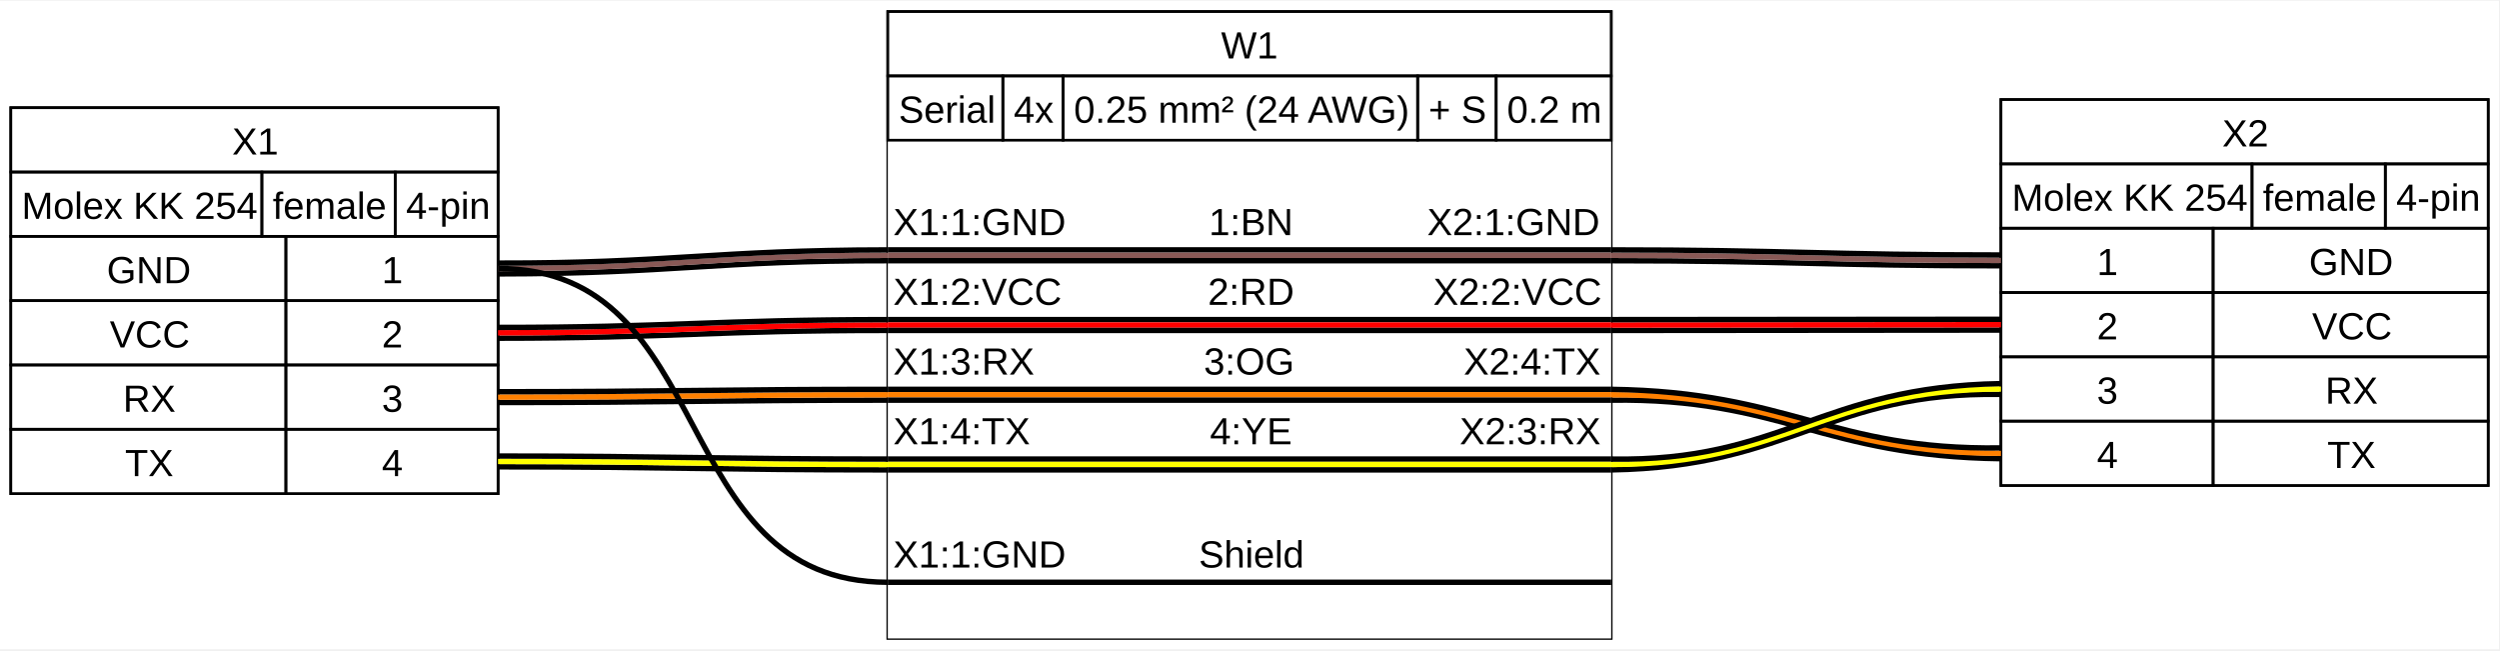
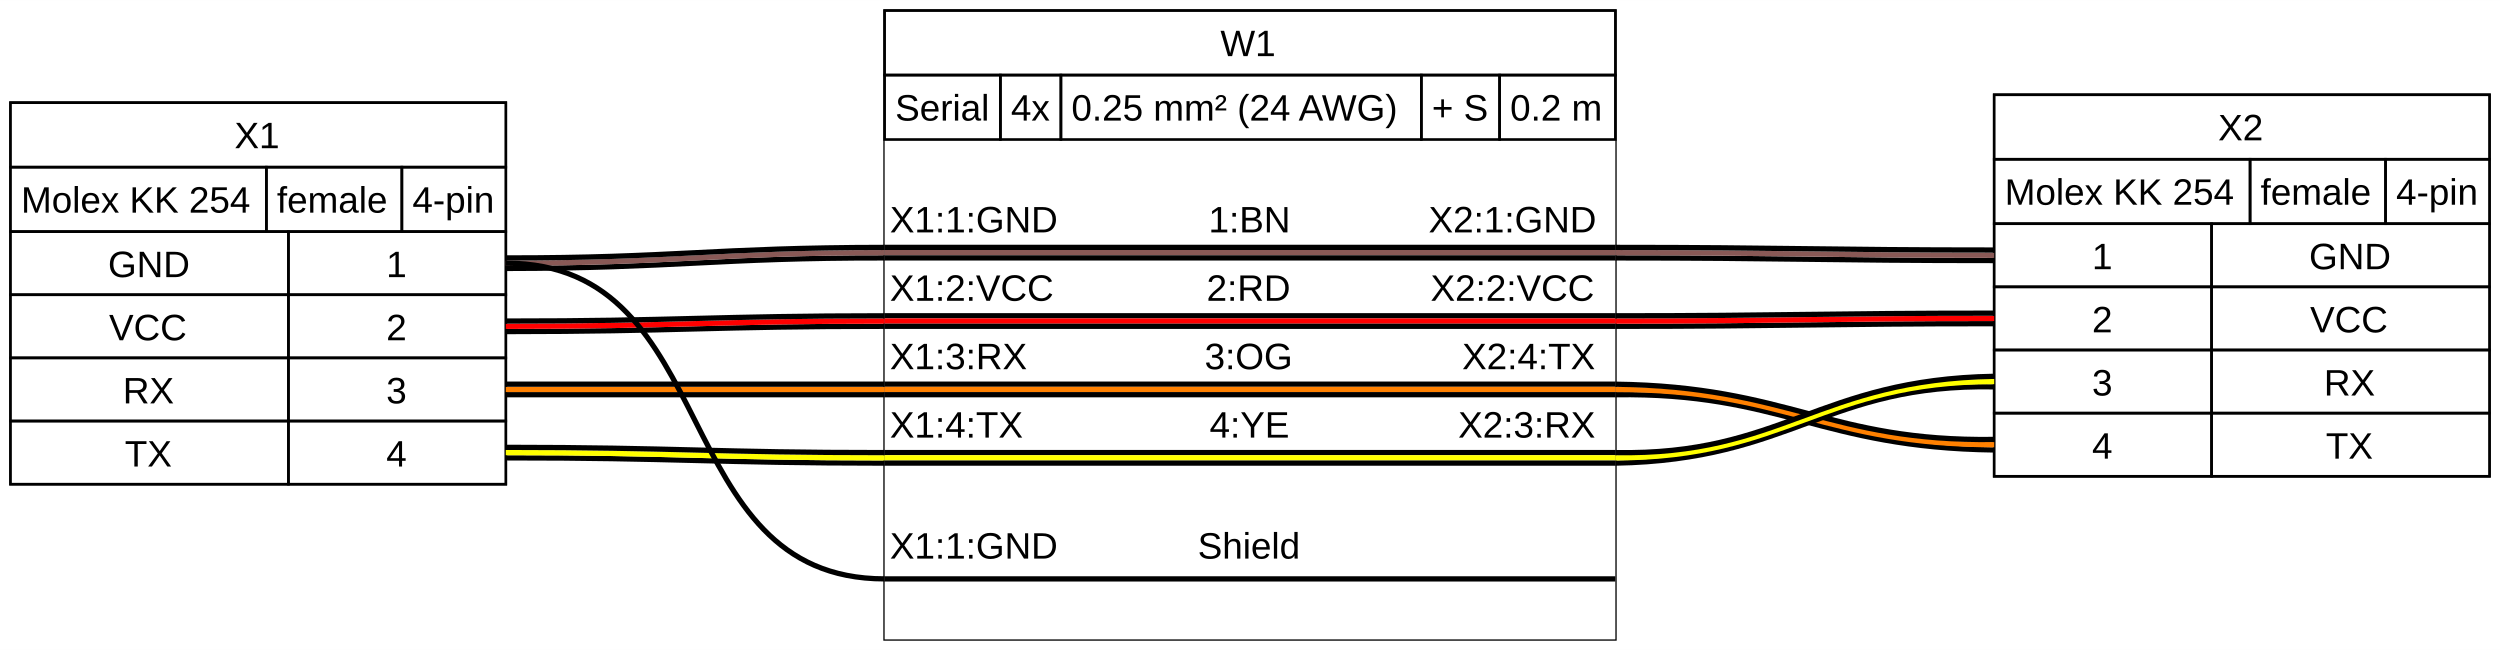
- <svg xmlns="http://www.w3.org/2000/svg" width="923pt" height="240pt" viewBox="0.00 0.00 923.25 239.50">
-   <g id="graph0" class="graph" transform="scale(1 1) rotate(0) translate(4 235.5)">
-     <polygon fill="#ffffff" stroke="none" points="-4,4 -4,-235.5 919.25,-235.5 919.25,4 -4,4" />
+ <svg xmlns="http://www.w3.org/2000/svg" width="950pt" height="247pt" viewBox="0.00 0.00 950.25 247.00">
+   <g id="graph0" class="graph" transform="scale(1 1) rotate(0) translate(4 243)">
+     <polygon fill="#ffffff" stroke="none" points="-4,4 -4,-243 946.25,-243 946.25,4 -4,4" />
    <g id="node1" class="node">
-       <polygon fill="#ffffff" stroke="black" points="180,-196 0,-196 0,-53.5 180,-53.5 180,-196" />
-       <polygon fill="#ffffff" stroke="none" points="0,-53.5 0,-196 180,-196 180,-53.5 0,-53.5" />
-       <polygon fill="none" stroke="black" points="0,-172.25 0,-196 180,-196 180,-172.25 0,-172.25" />
-       <text text-anchor="start" x="81.75" y="-178.7" font-family="arial" font-size="14.00">X1</text>
-       <polygon fill="none" stroke="black" points="0,-148.5 0,-172.25 92.75,-172.25 92.75,-148.5 0,-148.5" />
-       <text text-anchor="start" x="4" y="-154.95" font-family="arial" font-size="14.00">Molex KK 254</text>
-       <polygon fill="none" stroke="black" points="92.75,-148.5 92.75,-172.25 142,-172.25 142,-148.5 92.75,-148.5" />
-       <text text-anchor="start" x="96.75" y="-154.95" font-family="arial" font-size="14.00">female</text>
-       <polygon fill="none" stroke="black" points="142,-148.5 142,-172.25 180,-172.25 180,-148.5 142,-148.5" />
-       <text text-anchor="start" x="146" y="-154.95" font-family="arial" font-size="14.00">4-pin</text>
-       <polygon fill="none" stroke="black" points="0,-124.75 0,-148.5 101.62,-148.5 101.62,-124.75 0,-124.75" />
-       <text text-anchor="start" x="35.44" y="-131.2" font-family="arial" font-size="14.00">GND</text>
-       <polygon fill="none" stroke="black" points="101.62,-124.75 101.62,-148.5 180,-148.5 180,-124.75 101.62,-124.75" />
-       <text text-anchor="start" x="137.06" y="-131.2" font-family="arial" font-size="14.00">1</text>
-       <polygon fill="none" stroke="black" points="0,-101 0,-124.75 101.62,-124.75 101.62,-101 0,-101" />
-       <text text-anchor="start" x="36.56" y="-107.45" font-family="arial" font-size="14.00">VCC</text>
-       <polygon fill="none" stroke="black" points="101.62,-101 101.62,-124.75 180,-124.75 180,-101 101.62,-101" />
-       <text text-anchor="start" x="137.06" y="-107.45" font-family="arial" font-size="14.00">2</text>
-       <polygon fill="none" stroke="black" points="0,-77.25 0,-101 101.62,-101 101.62,-77.25 0,-77.25" />
-       <text text-anchor="start" x="41.44" y="-83.7" font-family="arial" font-size="14.00">RX</text>
-       <polygon fill="none" stroke="black" points="101.62,-77.25 101.62,-101 180,-101 180,-77.25 101.62,-77.25" />
-       <text text-anchor="start" x="137.06" y="-83.7" font-family="arial" font-size="14.00">3</text>
-       <polygon fill="none" stroke="black" points="0,-53.5 0,-77.25 101.62,-77.25 101.62,-53.5 0,-53.5" />
-       <text text-anchor="start" x="42.19" y="-59.95" font-family="arial" font-size="14.00">TX</text>
-       <polygon fill="none" stroke="black" points="101.62,-53.5 101.62,-77.25 180,-77.25 180,-53.5 101.62,-53.5" />
-       <text text-anchor="start" x="137.06" y="-59.95" font-family="arial" font-size="14.00">4</text>
+       <polygon fill="#ffffff" stroke="black" points="188.25,-204 0,-204 0,-59 188.25,-59 188.25,-204" />
+       <polygon fill="#ffffff" stroke="none" points="0,-59 0,-204 188.25,-204 188.25,-59 0,-59" />
+       <polygon fill="none" stroke="black" points="0,-179.5 0,-204 188.25,-204 188.25,-179.5 0,-179.5" />
+       <text text-anchor="start" x="85.13" y="-186.7" font-family="arial" font-size="14.00">X1</text>
+       <polygon fill="none" stroke="black" points="0,-155 0,-179.5 97.25,-179.5 97.25,-155 0,-155" />
+       <text text-anchor="start" x="4" y="-162.2" font-family="arial" font-size="14.00">Molex KK 254</text>
+       <polygon fill="none" stroke="black" points="97.25,-155 97.25,-179.5 148.75,-179.5 148.75,-155 97.25,-155" />
+       <text text-anchor="start" x="101.25" y="-162.2" font-family="arial" font-size="14.00">female</text>
+       <polygon fill="none" stroke="black" points="148.75,-155 148.75,-179.5 188.25,-179.5 188.25,-155 148.75,-155" />
+       <text text-anchor="start" x="152.75" y="-162.2" font-family="arial" font-size="14.00">4-pin</text>
+       <polygon fill="none" stroke="black" points="0,-131 0,-155 105.63,-155 105.63,-131 0,-131" />
+       <text text-anchor="start" x="37.06" y="-137.7" font-family="arial" font-size="14.00">GND</text>
+       <polygon fill="none" stroke="black" points="105.63,-131 105.63,-155 188.25,-155 188.25,-131 105.63,-131" />
+       <text text-anchor="start" x="142.81" y="-137.7" font-family="arial" font-size="14.00">1</text>
+       <polygon fill="none" stroke="black" points="0,-107 0,-131 105.63,-131 105.63,-107 0,-107" />
+       <text text-anchor="start" x="37.44" y="-113.7" font-family="arial" font-size="14.00">VCC</text>
+       <polygon fill="none" stroke="black" points="105.63,-107 105.63,-131 188.25,-131 188.25,-107 105.63,-107" />
+       <text text-anchor="start" x="142.81" y="-113.7" font-family="arial" font-size="14.00">2</text>
+       <polygon fill="none" stroke="black" points="0,-83 0,-107 105.63,-107 105.63,-83 0,-83" />
+       <text text-anchor="start" x="42.69" y="-89.7" font-family="arial" font-size="14.00">RX</text>
+       <polygon fill="none" stroke="black" points="105.63,-83 105.63,-107 188.25,-107 188.25,-83 105.63,-83" />
+       <text text-anchor="start" x="142.81" y="-89.7" font-family="arial" font-size="14.00">3</text>
+       <polygon fill="none" stroke="black" points="0,-59 0,-83 105.63,-83 105.63,-59 0,-59" />
+       <text text-anchor="start" x="43.44" y="-65.7" font-family="arial" font-size="14.00">TX</text>
+       <polygon fill="none" stroke="black" points="105.63,-59 105.63,-83 188.25,-83 188.25,-59 105.63,-59" />
+       <text text-anchor="start" x="142.81" y="-65.7" font-family="arial" font-size="14.00">4</text>
+     </g>
+     <g id="node2" class="node">
+       <polygon fill="#ffffff" stroke="black" points="610,-239 332.25,-239 332.25,0 610,0 610,-239" />
+       <polygon fill="#ffffff" stroke="none" points="332.25,0 332.25,-239 610,-239 610,0 332.25,0" />
+       <polygon fill="none" stroke="black" points="332.25,-214.5 332.25,-239 610,-239 610,-214.5 332.25,-214.5" />
+       <text text-anchor="start" x="459.87" y="-221.7" font-family="arial" font-size="14.00">W1</text>
+       <polygon fill="none" stroke="black" points="332.25,-190 332.25,-214.5 376.25,-214.5 376.25,-190 332.25,-190" />
+       <text text-anchor="start" x="336.25" y="-197.2" font-family="arial" font-size="14.00">Serial</text>
+       <polygon fill="none" stroke="black" points="376.25,-190 376.25,-214.5 399.25,-214.5 399.25,-190 376.25,-190" />
+       <text text-anchor="start" x="380.25" y="-197.2" font-family="arial" font-size="14.00">4x</text>
+       <polygon fill="none" stroke="black" points="399.25,-190 399.25,-214.5 536.25,-214.5 536.25,-190 399.25,-190" />
+       <text text-anchor="start" x="403.25" y="-197.2" font-family="arial" font-size="14.00">0.25 mm² (24 AWG)</text>
+       <polygon fill="none" stroke="black" points="536.25,-190 536.25,-214.5 566,-214.5 566,-190 536.25,-190" />
+       <text text-anchor="start" x="540.25" y="-197.2" font-family="arial" font-size="14.00">+ S</text>
+       <polygon fill="none" stroke="black" points="566,-190 566,-214.5 610,-214.5 610,-190 566,-190" />
+       <text text-anchor="start" x="570" y="-197.2" font-family="arial" font-size="14.00">0.2 m</text>
+       <text text-anchor="start" x="374.35" y="-174.7" font-family="arial" font-size="14.00"> </text>
+       <text text-anchor="start" x="334.25" y="-154.7" font-family="arial" font-size="14.00"> X1:1:GND</text>
+       <text text-anchor="start" x="429.3" y="-154.7" font-family="arial" font-size="14.00"> </text>
+       <text text-anchor="start" x="455.37" y="-154.7" font-family="arial" font-size="14.00">1:BN</text>
+       <text text-anchor="start" x="509.2" y="-154.7" font-family="arial" font-size="14.00"> </text>
+       <text text-anchor="start" x="539" y="-154.7" font-family="arial" font-size="14.00">X2:1:GND </text>
+       <text text-anchor="start" x="334.25" y="-128.7" font-family="arial" font-size="14.00"> X1:2:VCC</text>
+       <text text-anchor="start" x="429.3" y="-128.7" font-family="arial" font-size="14.00"> </text>
+       <text text-anchor="start" x="454.62" y="-128.7" font-family="arial" font-size="14.00">2:RD</text>
+       <text text-anchor="start" x="509.2" y="-128.7" font-family="arial" font-size="14.00"> </text>
+       <text text-anchor="start" x="539.75" y="-128.7" font-family="arial" font-size="14.00">X2:2:VCC </text>
+       <text text-anchor="start" x="334.25" y="-102.7" font-family="arial" font-size="14.00"> X1:3:RX</text>
+       <text text-anchor="start" x="429.3" y="-102.7" font-family="arial" font-size="14.00"> </text>
+       <text text-anchor="start" x="453.87" y="-102.7" font-family="arial" font-size="14.00">3:OG</text>
+       <text text-anchor="start" x="509.2" y="-102.7" font-family="arial" font-size="14.00"> </text>
+       <text text-anchor="start" x="551.75" y="-102.7" font-family="arial" font-size="14.00">X2:4:TX </text>
+       <text text-anchor="start" x="334.25" y="-76.7" font-family="arial" font-size="14.00"> X1:4:TX</text>
+       <text text-anchor="start" x="429.3" y="-76.7" font-family="arial" font-size="14.00"> </text>
+       <text text-anchor="start" x="455.75" y="-76.7" font-family="arial" font-size="14.00">4:YE</text>
+       <text text-anchor="start" x="509.2" y="-76.7" font-family="arial" font-size="14.00"> </text>
+       <text text-anchor="start" x="550.25" y="-76.7" font-family="arial" font-size="14.00">X2:3:RX </text>
+       <text text-anchor="start" x="374.35" y="-50.7" font-family="arial" font-size="14.00"> </text>
+       <text text-anchor="start" x="334.25" y="-30.7" font-family="arial" font-size="14.00"> X1:1:GND</text>
+       <text text-anchor="start" x="429.3" y="-30.7" font-family="arial" font-size="14.00"> </text>
+       <text text-anchor="start" x="451.25" y="-30.7" font-family="arial" font-size="14.00">Shield</text>
+       <text text-anchor="start" x="509.2" y="-30.7" font-family="arial" font-size="14.00"> </text>
+       <text text-anchor="start" x="604.25" y="-30.7" font-family="arial" font-size="14.00"> </text>
+       <text text-anchor="start" x="374.35" y="-4.7" font-family="arial" font-size="14.00"> </text>
+     </g>
+     <g id="edge1" class="edge">
+       <path fill="none" stroke="#000000" stroke-width="2" d="M188.25,-141C252.76,-141.06 268.72,-145.06 332.25,-145" />
+       <path fill="none" stroke="#895956" stroke-width="2" d="M188.25,-143C252.27,-143 268.23,-147 332.25,-147" />
+       <path fill="none" stroke="#000000" stroke-width="2" d="M188.25,-145C251.78,-144.94 267.74,-148.94 332.25,-149" />
+     </g>
+     <g id="edge2" class="edge">
+       <path fill="none" stroke="#000000" stroke-width="2" d="M188.25,-117C252.51,-117.02 268.49,-119.02 332.25,-119" />
+       <path fill="none" stroke="#ff0000" stroke-width="2" d="M188.25,-119C252.26,-119 268.24,-121 332.25,-121" />
+       <path fill="none" stroke="#000000" stroke-width="2" d="M188.25,-121C252.01,-120.98 267.99,-122.98 332.25,-123" />
+     </g>
+     <g id="edge3" class="edge">
+       <path fill="none" stroke="#000000" stroke-width="2" d="M188.25,-93C252.25,-93 268.25,-93 332.25,-93" />
+       <path fill="none" stroke="#ff8000" stroke-width="2" d="M188.25,-95C252.25,-95 268.25,-95 332.25,-95" />
+       <path fill="none" stroke="#000000" stroke-width="2" d="M188.25,-97C252.25,-97 268.25,-97 332.25,-97" />
+     </g>
+     <g id="edge4" class="edge">
+       <path fill="none" stroke="#000000" stroke-width="2" d="M188.25,-69C252.01,-69.02 267.99,-67.02 332.25,-67" />
+       <path fill="none" stroke="#ffff00" stroke-width="2" d="M188.25,-71C252.26,-71 268.24,-69 332.25,-69" />
+       <path fill="none" stroke="#000000" stroke-width="2" d="M188.25,-73C252.51,-72.98 268.49,-70.98 332.25,-71" />
+     </g>
+     <g id="edge5" class="edge">
+       <path fill="none" stroke="#000000" stroke-width="2" d="M188.25,-143C271.56,-143 248.94,-23 332.25,-23" />
+     </g>
+     <g id="edge6" class="edge">
+       <path fill="none" stroke="#000000" stroke-width="2" d="M610,-149C517.42,-149 424.83,-149 332.25,-149" />
+       <path fill="none" stroke="#895956" stroke-width="2" d="M610,-147C517.42,-147 424.83,-147 332.25,-147" />
+       <path fill="none" stroke="#000000" stroke-width="2" d="M610,-145C517.42,-145 424.83,-145 332.25,-145" />
+     </g>
+     <g id="edge7" class="edge">
+       <path fill="none" stroke="#000000" stroke-width="2" d="M610,-123C517.42,-123 424.83,-123 332.25,-123" />
+       <path fill="none" stroke="#ff0000" stroke-width="2" d="M610,-121C517.42,-121 424.83,-121 332.25,-121" />
+       <path fill="none" stroke="#000000" stroke-width="2" d="M610,-119C517.42,-119 424.83,-119 332.25,-119" />
+     </g>
+     <g id="edge8" class="edge">
+       <path fill="none" stroke="#000000" stroke-width="2" d="M610,-97C517.42,-97 424.83,-97 332.25,-97" />
+       <path fill="none" stroke="#ff8000" stroke-width="2" d="M610,-95C517.42,-95 424.83,-95 332.25,-95" />
+       <path fill="none" stroke="#000000" stroke-width="2" d="M610,-93C517.42,-93 424.83,-93 332.25,-93" />
+     </g>
+     <g id="edge9" class="edge">
+       <path fill="none" stroke="#000000" stroke-width="2" d="M610,-71C517.42,-71 424.83,-71 332.25,-71" />
+       <path fill="none" stroke="#ffff00" stroke-width="2" d="M610,-69C517.42,-69 424.83,-69 332.25,-69" />
+       <path fill="none" stroke="#000000" stroke-width="2" d="M610,-67C517.42,-67 424.83,-67 332.25,-67" />
+     </g>
+     <g id="edge10" class="edge">
+       <path fill="none" stroke="#000000" stroke-width="2" d="M610,-23C517.42,-23 424.83,-23 332.25,-23" />
    </g>
    <g id="node3" class="node">
-       <polygon fill="#ffffff" stroke="black" points="591.25,-231.5 324,-231.5 324,0 591.25,0 591.25,-231.5" />
-       <polygon fill="#ffffff" stroke="none" points="324,0 324,-231.5 591.25,-231.5 591.25,0 324,0" />
-       <polygon fill="none" stroke="black" points="324,-207.75 324,-231.5 591.25,-231.5 591.25,-207.75 324,-207.75" />
-       <text text-anchor="start" x="447.12" y="-214.2" font-family="arial" font-size="14.00">W1</text>
-       <polygon fill="none" stroke="black" points="324,-184 324,-207.75 366.5,-207.75 366.5,-184 324,-184" />
-       <text text-anchor="start" x="328" y="-190.45" font-family="arial" font-size="14.00">Serial</text>
-       <polygon fill="none" stroke="black" points="366.5,-184 366.5,-207.75 388.75,-207.75 388.75,-184 366.5,-184" />
-       <text text-anchor="start" x="370.5" y="-190.45" font-family="arial" font-size="14.00">4x</text>
-       <polygon fill="none" stroke="black" points="388.75,-184 388.75,-207.75 519.75,-207.75 519.75,-184 388.75,-184" />
-       <text text-anchor="start" x="392.75" y="-190.45" font-family="arial" font-size="14.00">0.25 mm² (24 AWG)</text>
-       <polygon fill="none" stroke="black" points="519.75,-184 519.75,-207.75 548.75,-207.75 548.75,-184 519.75,-184" />
-       <text text-anchor="start" x="523.75" y="-190.45" font-family="arial" font-size="14.00">+ S</text>
-       <polygon fill="none" stroke="black" points="548.75,-184 548.75,-207.75 591.25,-207.75 591.25,-184 548.75,-184" />
-       <text text-anchor="start" x="552.75" y="-190.45" font-family="arial" font-size="14.00">0.2 m</text>
-       <text text-anchor="start" x="364.15" y="-168.7" font-family="arial" font-size="14.00"> </text>
-       <text text-anchor="start" x="326" y="-148.95" font-family="arial" font-size="14.00"> X1:1:GND</text>
-       <text text-anchor="start" x="417.07" y="-148.95" font-family="arial" font-size="14.00"> </text>
-       <text text-anchor="start" x="442.62" y="-148.95" font-family="arial" font-size="14.00">1:BN</text>
-       <text text-anchor="start" x="494.43" y="-148.95" font-family="arial" font-size="14.00"> </text>
-       <text text-anchor="start" x="523.25" y="-148.95" font-family="arial" font-size="14.00">X2:1:GND </text>
-       <polygon fill="#000000" stroke="none" points="324,-142.5 324,-144.5 591.25,-144.5 591.25,-142.5 324,-142.5" />
-       <polygon fill="#895956" stroke="none" points="324,-140.5 324,-142.5 591.25,-142.5 591.25,-140.5 324,-140.5" />
-       <polygon fill="#000000" stroke="none" points="324,-138.5 324,-140.5 591.25,-140.5 591.25,-138.5 324,-138.5" />
-       <text text-anchor="start" x="326" y="-123.2" font-family="arial" font-size="14.00"> X1:2:VCC</text>
-       <text text-anchor="start" x="417.07" y="-123.2" font-family="arial" font-size="14.00"> </text>
-       <text text-anchor="start" x="442.25" y="-123.2" font-family="arial" font-size="14.00">2:RD</text>
-       <text text-anchor="start" x="494.43" y="-123.2" font-family="arial" font-size="14.00"> </text>
-       <text text-anchor="start" x="525.5" y="-123.2" font-family="arial" font-size="14.00">X2:2:VCC </text>
-       <polygon fill="#000000" stroke="none" points="324,-116.75 324,-118.75 591.25,-118.75 591.25,-116.75 324,-116.75" />
-       <polygon fill="#ff0000" stroke="none" points="324,-114.75 324,-116.75 591.25,-116.75 591.25,-114.75 324,-114.75" />
-       <polygon fill="#000000" stroke="none" points="324,-112.75 324,-114.75 591.25,-114.75 591.25,-112.75 324,-112.75" />
-       <text text-anchor="start" x="326" y="-97.45" font-family="arial" font-size="14.00"> X1:3:RX</text>
-       <text text-anchor="start" x="417.07" y="-97.45" font-family="arial" font-size="14.00"> </text>
-       <text text-anchor="start" x="440.75" y="-97.45" font-family="arial" font-size="14.00">3:OG</text>
-       <text text-anchor="start" x="494.43" y="-97.45" font-family="arial" font-size="14.00"> </text>
-       <text text-anchor="start" x="536.75" y="-97.45" font-family="arial" font-size="14.00">X2:4:TX </text>
-       <polygon fill="#000000" stroke="none" points="324,-91 324,-93 591.25,-93 591.25,-91 324,-91" />
-       <polygon fill="#ff8000" stroke="none" points="324,-89 324,-91 591.25,-91 591.25,-89 324,-89" />
-       <polygon fill="#000000" stroke="none" points="324,-87 324,-89 591.25,-89 591.25,-87 324,-87" />
-       <text text-anchor="start" x="326" y="-71.7" font-family="arial" font-size="14.00"> X1:4:TX</text>
-       <text text-anchor="start" x="417.07" y="-71.7" font-family="arial" font-size="14.00"> </text>
-       <text text-anchor="start" x="443" y="-71.7" font-family="arial" font-size="14.00">4:YE</text>
-       <text text-anchor="start" x="494.43" y="-71.7" font-family="arial" font-size="14.00"> </text>
-       <text text-anchor="start" x="535.25" y="-71.7" font-family="arial" font-size="14.00">X2:3:RX </text>
-       <polygon fill="#000000" stroke="none" points="324,-65.25 324,-67.25 591.25,-67.25 591.25,-65.25 324,-65.25" />
-       <polygon fill="#ffff00" stroke="none" points="324,-63.25 324,-65.25 591.25,-65.25 591.25,-63.25 324,-63.25" />
-       <polygon fill="#000000" stroke="none" points="324,-61.25 324,-63.25 591.25,-63.25 591.25,-61.25 324,-61.25" />
-       <text text-anchor="start" x="364.15" y="-45.95" font-family="arial" font-size="14.00"> </text>
-       <text text-anchor="start" x="326" y="-26.2" font-family="arial" font-size="14.00"> X1:1:GND</text>
-       <text text-anchor="start" x="417.07" y="-26.2" font-family="arial" font-size="14.00"> </text>
-       <text text-anchor="start" x="438.88" y="-26.2" font-family="arial" font-size="14.00">Shield</text>
-       <text text-anchor="start" x="494.43" y="-26.2" font-family="arial" font-size="14.00"> </text>
-       <text text-anchor="start" x="585.5" y="-26.2" font-family="arial" font-size="14.00"> </text>
-       <polygon fill="#000000" stroke="none" points="324,-19.75 324,-21.75 591.25,-21.75 591.25,-19.75 324,-19.75" />
-       <text text-anchor="start" x="364.15" y="-4.45" font-family="arial" font-size="14.00"> </text>
+       <polygon fill="#ffffff" stroke="black" points="942.25,-207 754,-207 754,-62 942.25,-62 942.25,-207" />
+       <polygon fill="#ffffff" stroke="none" points="754,-62 754,-207 942.25,-207 942.25,-62 754,-62" />
+       <polygon fill="none" stroke="black" points="754,-182.5 754,-207 942.25,-207 942.25,-182.5 754,-182.5" />
+       <text text-anchor="start" x="839.12" y="-189.7" font-family="arial" font-size="14.00">X2</text>
+       <polygon fill="none" stroke="black" points="754,-158 754,-182.5 851.25,-182.5 851.25,-158 754,-158" />
+       <text text-anchor="start" x="758" y="-165.2" font-family="arial" font-size="14.00">Molex KK 254</text>
+       <polygon fill="none" stroke="black" points="851.25,-158 851.25,-182.5 902.75,-182.5 902.75,-158 851.25,-158" />
+       <text text-anchor="start" x="855.25" y="-165.2" font-family="arial" font-size="14.00">female</text>
+       <polygon fill="none" stroke="black" points="902.75,-158 902.75,-182.5 942.25,-182.5 942.25,-158 902.75,-158" />
+       <text text-anchor="start" x="906.75" y="-165.2" font-family="arial" font-size="14.00">4-pin</text>
+       <polygon fill="none" stroke="black" points="754,-134 754,-158 836.62,-158 836.62,-134 754,-134" />
+       <text text-anchor="start" x="791.18" y="-140.7" font-family="arial" font-size="14.00">1</text>
+       <polygon fill="none" stroke="black" points="836.62,-134 836.62,-158 942.25,-158 942.25,-134 836.62,-134" />
+       <text text-anchor="start" x="873.68" y="-140.7" font-family="arial" font-size="14.00">GND</text>
+       <polygon fill="none" stroke="black" points="754,-110 754,-134 836.62,-134 836.62,-110 754,-110" />
+       <text text-anchor="start" x="791.18" y="-116.7" font-family="arial" font-size="14.00">2</text>
+       <polygon fill="none" stroke="black" points="836.62,-110 836.62,-134 942.25,-134 942.25,-110 836.62,-110" />
+       <text text-anchor="start" x="874.06" y="-116.7" font-family="arial" font-size="14.00">VCC</text>
+       <polygon fill="none" stroke="black" points="754,-86 754,-110 836.62,-110 836.62,-86 754,-86" />
+       <text text-anchor="start" x="791.18" y="-92.7" font-family="arial" font-size="14.00">3</text>
+       <polygon fill="none" stroke="black" points="836.62,-86 836.62,-110 942.25,-110 942.25,-86 836.62,-86" />
+       <text text-anchor="start" x="879.31" y="-92.7" font-family="arial" font-size="14.00">RX</text>
+       <polygon fill="none" stroke="black" points="754,-62 754,-86 836.62,-86 836.62,-62 754,-62" />
+       <text text-anchor="start" x="791.18" y="-68.7" font-family="arial" font-size="14.00">4</text>
+       <polygon fill="none" stroke="black" points="836.62,-62 836.62,-86 942.25,-86 942.25,-62 836.62,-62" />
+       <text text-anchor="start" x="880.06" y="-68.7" font-family="arial" font-size="14.00">TX</text>
    </g>
-     <g id="edge1" class="edge">
-       <path fill="none" stroke="#000000" stroke-width="2" d="M180,-134.63C244.62,-134.71 260.55,-139.59 324,-139.5" />
-       <path fill="none" stroke="#895956" stroke-width="2" d="M180,-136.62C244.04,-136.63 259.96,-141.5 324,-141.5" />
-       <path fill="none" stroke="#000000" stroke-width="2" d="M180,-138.62C243.45,-138.54 259.38,-143.41 324,-143.5" />
+     <g id="edge11" class="edge">
+       <path fill="none" stroke="#000000" stroke-width="2" d="M610,-145C673.88,-145 689.88,-144 754,-144" />
+       <path fill="none" stroke="#895956" stroke-width="2" d="M610,-147C674,-147 690,-146 754,-146" />
+       <path fill="none" stroke="#000000" stroke-width="2" d="M610,-149C674.13,-149 690.13,-148 754,-148" />
    </g>
-     <g id="edge3" class="edge">
-       <path fill="none" stroke="#000000" stroke-width="2" d="M180,-110.88C244.37,-110.91 260.34,-113.78 324,-113.75" />
-       <path fill="none" stroke="#ff0000" stroke-width="2" d="M180,-112.88C244.01,-112.87 259.99,-115.75 324,-115.75" />
-       <path fill="none" stroke="#000000" stroke-width="2" d="M180,-114.87C243.66,-114.84 259.63,-117.72 324,-117.75" />
+     <g id="edge12" class="edge">
+       <path fill="none" stroke="#000000" stroke-width="2" d="M610,-119C674.13,-119 690.13,-120 754,-120" />
+       <path fill="none" stroke="#ff0000" stroke-width="2" d="M610,-121C674,-121 690,-122 754,-122" />
+       <path fill="none" stroke="#000000" stroke-width="2" d="M610,-123C673.88,-123 689.88,-124 754,-124" />
    </g>
-     <g id="edge5" class="edge">
-       <path fill="none" stroke="#000000" stroke-width="2" d="M180,-87.13C244.11,-87.13 260.11,-88 324,-88" />
-       <path fill="none" stroke="#ff8000" stroke-width="2" d="M180,-89.13C244,-89.12 260,-90 324,-90" />
-       <path fill="none" stroke="#000000" stroke-width="2" d="M180,-91.12C243.89,-91.12 259.89,-92 324,-92" />
+     <g id="edge13" class="edge">
+       <path fill="none" stroke="#000000" stroke-width="2" d="M610,-93C673.04,-93.86 687.68,-72.86 754,-72" />
+       <path fill="none" stroke="#ff8000" stroke-width="2" d="M610,-95C674.68,-95 689.32,-74 754,-74" />
+       <path fill="none" stroke="#000000" stroke-width="2" d="M610,-97C676.32,-96.14 690.96,-75.14 754,-76" />
    </g>
-     <g id="edge7" class="edge">
-       <path fill="none" stroke="#000000" stroke-width="2" d="M180,-63.38C243.86,-63.38 259.86,-62.25 324,-62.25" />
-       <path fill="none" stroke="#ffff00" stroke-width="2" d="M180,-65.38C244,-65.38 260,-64.25 324,-64.25" />
-       <path fill="none" stroke="#000000" stroke-width="2" d="M180,-67.37C244.14,-67.37 260.14,-66.25 324,-66.25" />
-     </g>
-     <g id="edge9" class="edge">
-       <path fill="none" stroke="#000000" stroke-width="2" d="M180,-136.62C262.15,-136.62 241.85,-20.75 324,-20.75" />
-     </g>
-     <g id="node2" class="node">
-       <polygon fill="#ffffff" stroke="black" points="915.25,-199 735.25,-199 735.25,-56.5 915.25,-56.5 915.25,-199" />
-       <polygon fill="#ffffff" stroke="none" points="735.25,-56.5 735.25,-199 915.25,-199 915.25,-56.5 735.25,-56.5" />
-       <polygon fill="none" stroke="black" points="735.25,-175.25 735.25,-199 915.25,-199 915.25,-175.25 735.25,-175.25" />
-       <text text-anchor="start" x="817" y="-181.7" font-family="arial" font-size="14.00">X2</text>
-       <polygon fill="none" stroke="black" points="735.25,-151.5 735.25,-175.25 828,-175.25 828,-151.5 735.25,-151.5" />
-       <text text-anchor="start" x="739.25" y="-157.95" font-family="arial" font-size="14.00">Molex KK 254</text>
-       <polygon fill="none" stroke="black" points="828,-151.5 828,-175.25 877.25,-175.25 877.25,-151.5 828,-151.5" />
-       <text text-anchor="start" x="832" y="-157.95" font-family="arial" font-size="14.00">female</text>
-       <polygon fill="none" stroke="black" points="877.25,-151.5 877.25,-175.25 915.25,-175.25 915.25,-151.5 877.25,-151.5" />
-       <text text-anchor="start" x="881.25" y="-157.95" font-family="arial" font-size="14.00">4-pin</text>
-       <polygon fill="none" stroke="black" points="735.25,-127.75 735.25,-151.5 813.62,-151.5 813.62,-127.75 735.25,-127.75" />
-       <text text-anchor="start" x="770.69" y="-134.2" font-family="arial" font-size="14.00">1</text>
-       <polygon fill="none" stroke="black" points="813.62,-127.75 813.62,-151.5 915.25,-151.5 915.25,-127.75 813.62,-127.75" />
-       <text text-anchor="start" x="849.06" y="-134.2" font-family="arial" font-size="14.00">GND</text>
-       <polygon fill="none" stroke="black" points="735.25,-104 735.25,-127.75 813.62,-127.75 813.62,-104 735.25,-104" />
-       <text text-anchor="start" x="770.69" y="-110.45" font-family="arial" font-size="14.00">2</text>
-       <polygon fill="none" stroke="black" points="813.62,-104 813.62,-127.75 915.25,-127.75 915.25,-104 813.62,-104" />
-       <text text-anchor="start" x="850.19" y="-110.45" font-family="arial" font-size="14.00">VCC</text>
-       <polygon fill="none" stroke="black" points="735.25,-80.25 735.25,-104 813.62,-104 813.62,-80.25 735.25,-80.25" />
-       <text text-anchor="start" x="770.69" y="-86.7" font-family="arial" font-size="14.00">3</text>
-       <polygon fill="none" stroke="black" points="813.62,-80.25 813.62,-104 915.25,-104 915.25,-80.25 813.62,-80.25" />
-       <text text-anchor="start" x="855.06" y="-86.7" font-family="arial" font-size="14.00">RX</text>
-       <polygon fill="none" stroke="black" points="735.25,-56.5 735.25,-80.25 813.62,-80.25 813.62,-56.5 735.25,-56.5" />
-       <text text-anchor="start" x="770.69" y="-62.95" font-family="arial" font-size="14.00">4</text>
-       <polygon fill="none" stroke="black" points="813.62,-56.5 813.62,-80.25 915.25,-80.25 915.25,-56.5 813.62,-56.5" />
-       <text text-anchor="start" x="855.81" y="-62.95" font-family="arial" font-size="14.00">TX</text>
-     </g>
-     <g id="edge2" class="edge">
-       <path fill="none" stroke="#000000" stroke-width="2" d="M591.25,-139.5C655.02,-139.51 671.01,-137.64 735.25,-137.63" />
-       <path fill="none" stroke="#895956" stroke-width="2" d="M591.25,-141.5C655.26,-141.5 671.24,-139.62 735.25,-139.62" />
-       <path fill="none" stroke="#000000" stroke-width="2" d="M591.25,-143.5C655.49,-143.49 671.48,-141.61 735.25,-141.62" />
-     </g>
-     <g id="edge4" class="edge">
-       <path fill="none" stroke="#000000" stroke-width="2" d="M591.25,-113.75C655.27,-113.75 671.27,-113.88 735.25,-113.88" />
-       <path fill="none" stroke="#ff0000" stroke-width="2" d="M591.25,-115.75C655.25,-115.75 671.25,-115.87 735.25,-115.87" />
-       <path fill="none" stroke="#000000" stroke-width="2" d="M591.25,-117.75C655.23,-117.75 671.23,-117.87 735.25,-117.87" />
-     </g>
-     <g id="edge6" class="edge">
-       <path fill="none" stroke="#000000" stroke-width="2" d="M591.25,-88C654.31,-88.88 668.87,-67.26 735.25,-66.38" />
-       <path fill="none" stroke="#ff8000" stroke-width="2" d="M591.25,-90C655.97,-90 670.53,-68.38 735.25,-68.38" />
-       <path fill="none" stroke="#000000" stroke-width="2" d="M591.25,-92C657.63,-91.12 672.19,-69.49 735.25,-70.37" />
-     </g>
-     <g id="edge8" class="edge">
-       <path fill="none" stroke="#000000" stroke-width="2" d="M591.25,-62.25C658.23,-63.37 671.86,-91.25 735.25,-90.13" />
-       <path fill="none" stroke="#ffff00" stroke-width="2" d="M591.25,-64.25C656.44,-64.25 670.06,-92.13 735.25,-92.12" />
-       <path fill="none" stroke="#000000" stroke-width="2" d="M591.25,-66.25C654.64,-65.13 668.27,-93 735.25,-94.12" />
+     <g id="edge14" class="edge">
+       <path fill="none" stroke="#000000" stroke-width="2" d="M610,-67C677.1,-68.16 690.54,-97.16 754,-96" />
+       <path fill="none" stroke="#ffff00" stroke-width="2" d="M610,-69C675.28,-69 688.72,-98 754,-98" />
+       <path fill="none" stroke="#000000" stroke-width="2" d="M610,-71C673.47,-69.84 686.91,-98.84 754,-100" />
    </g>
  </g>
</svg>
